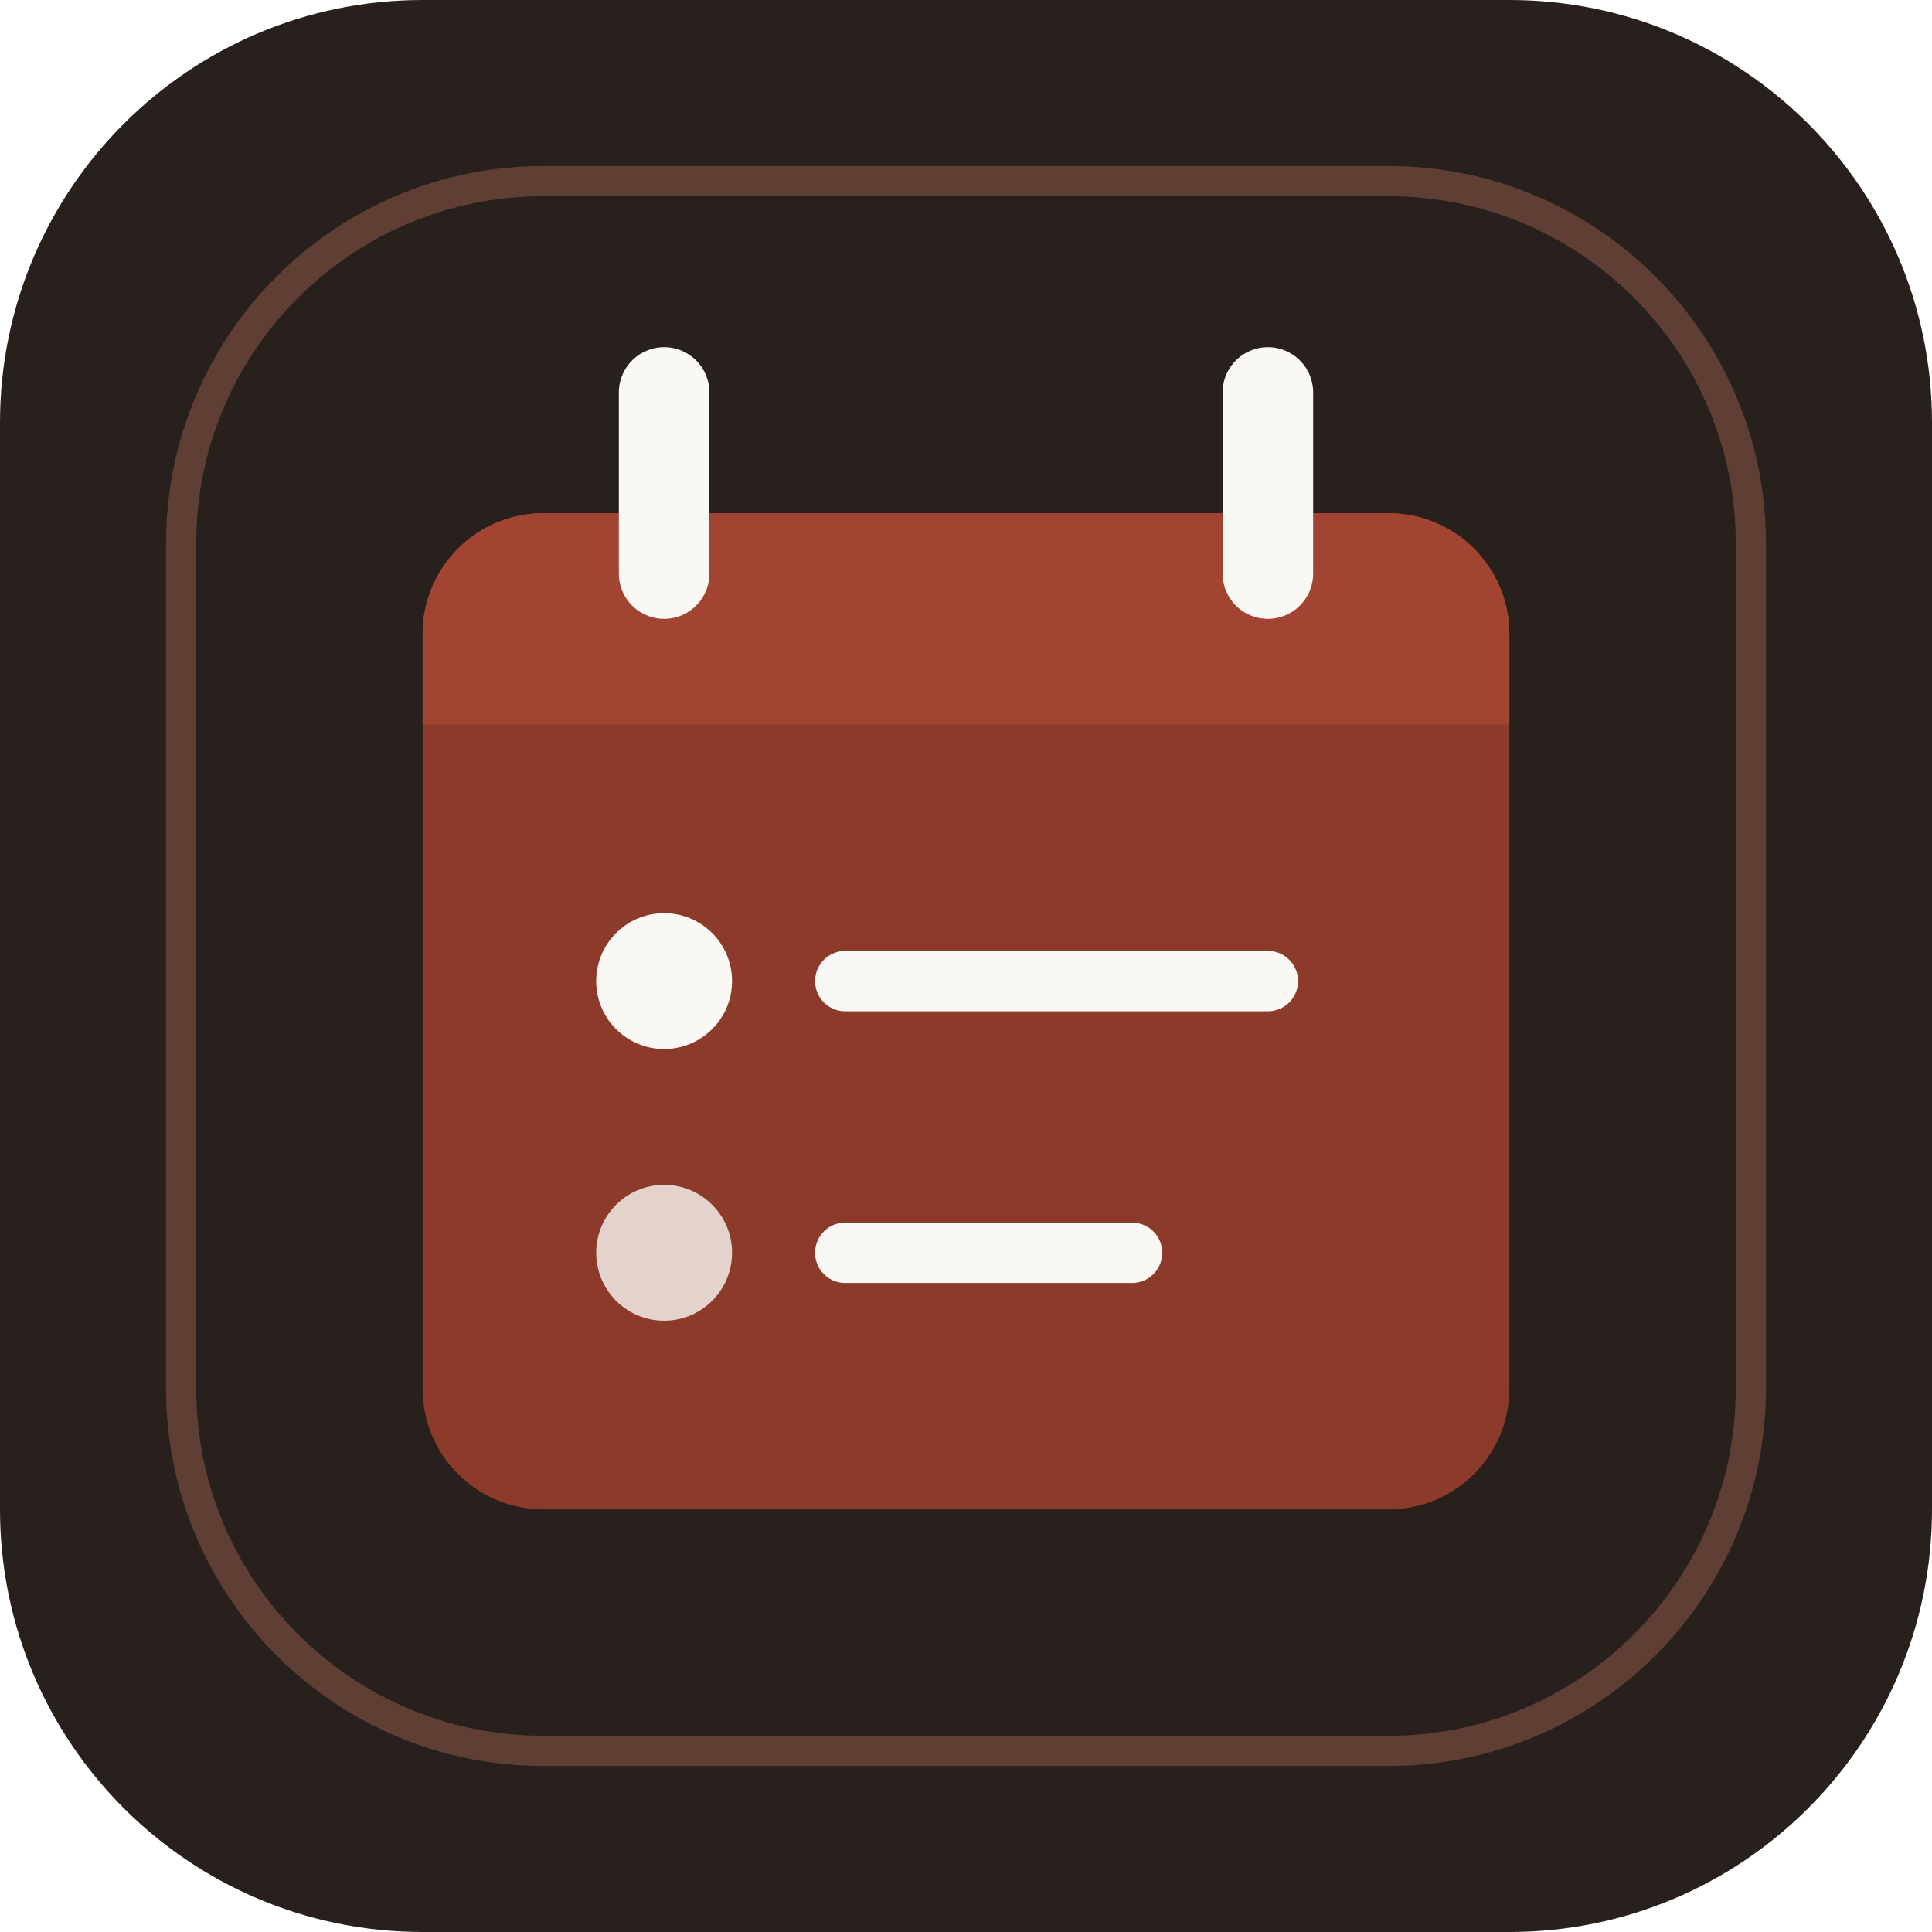
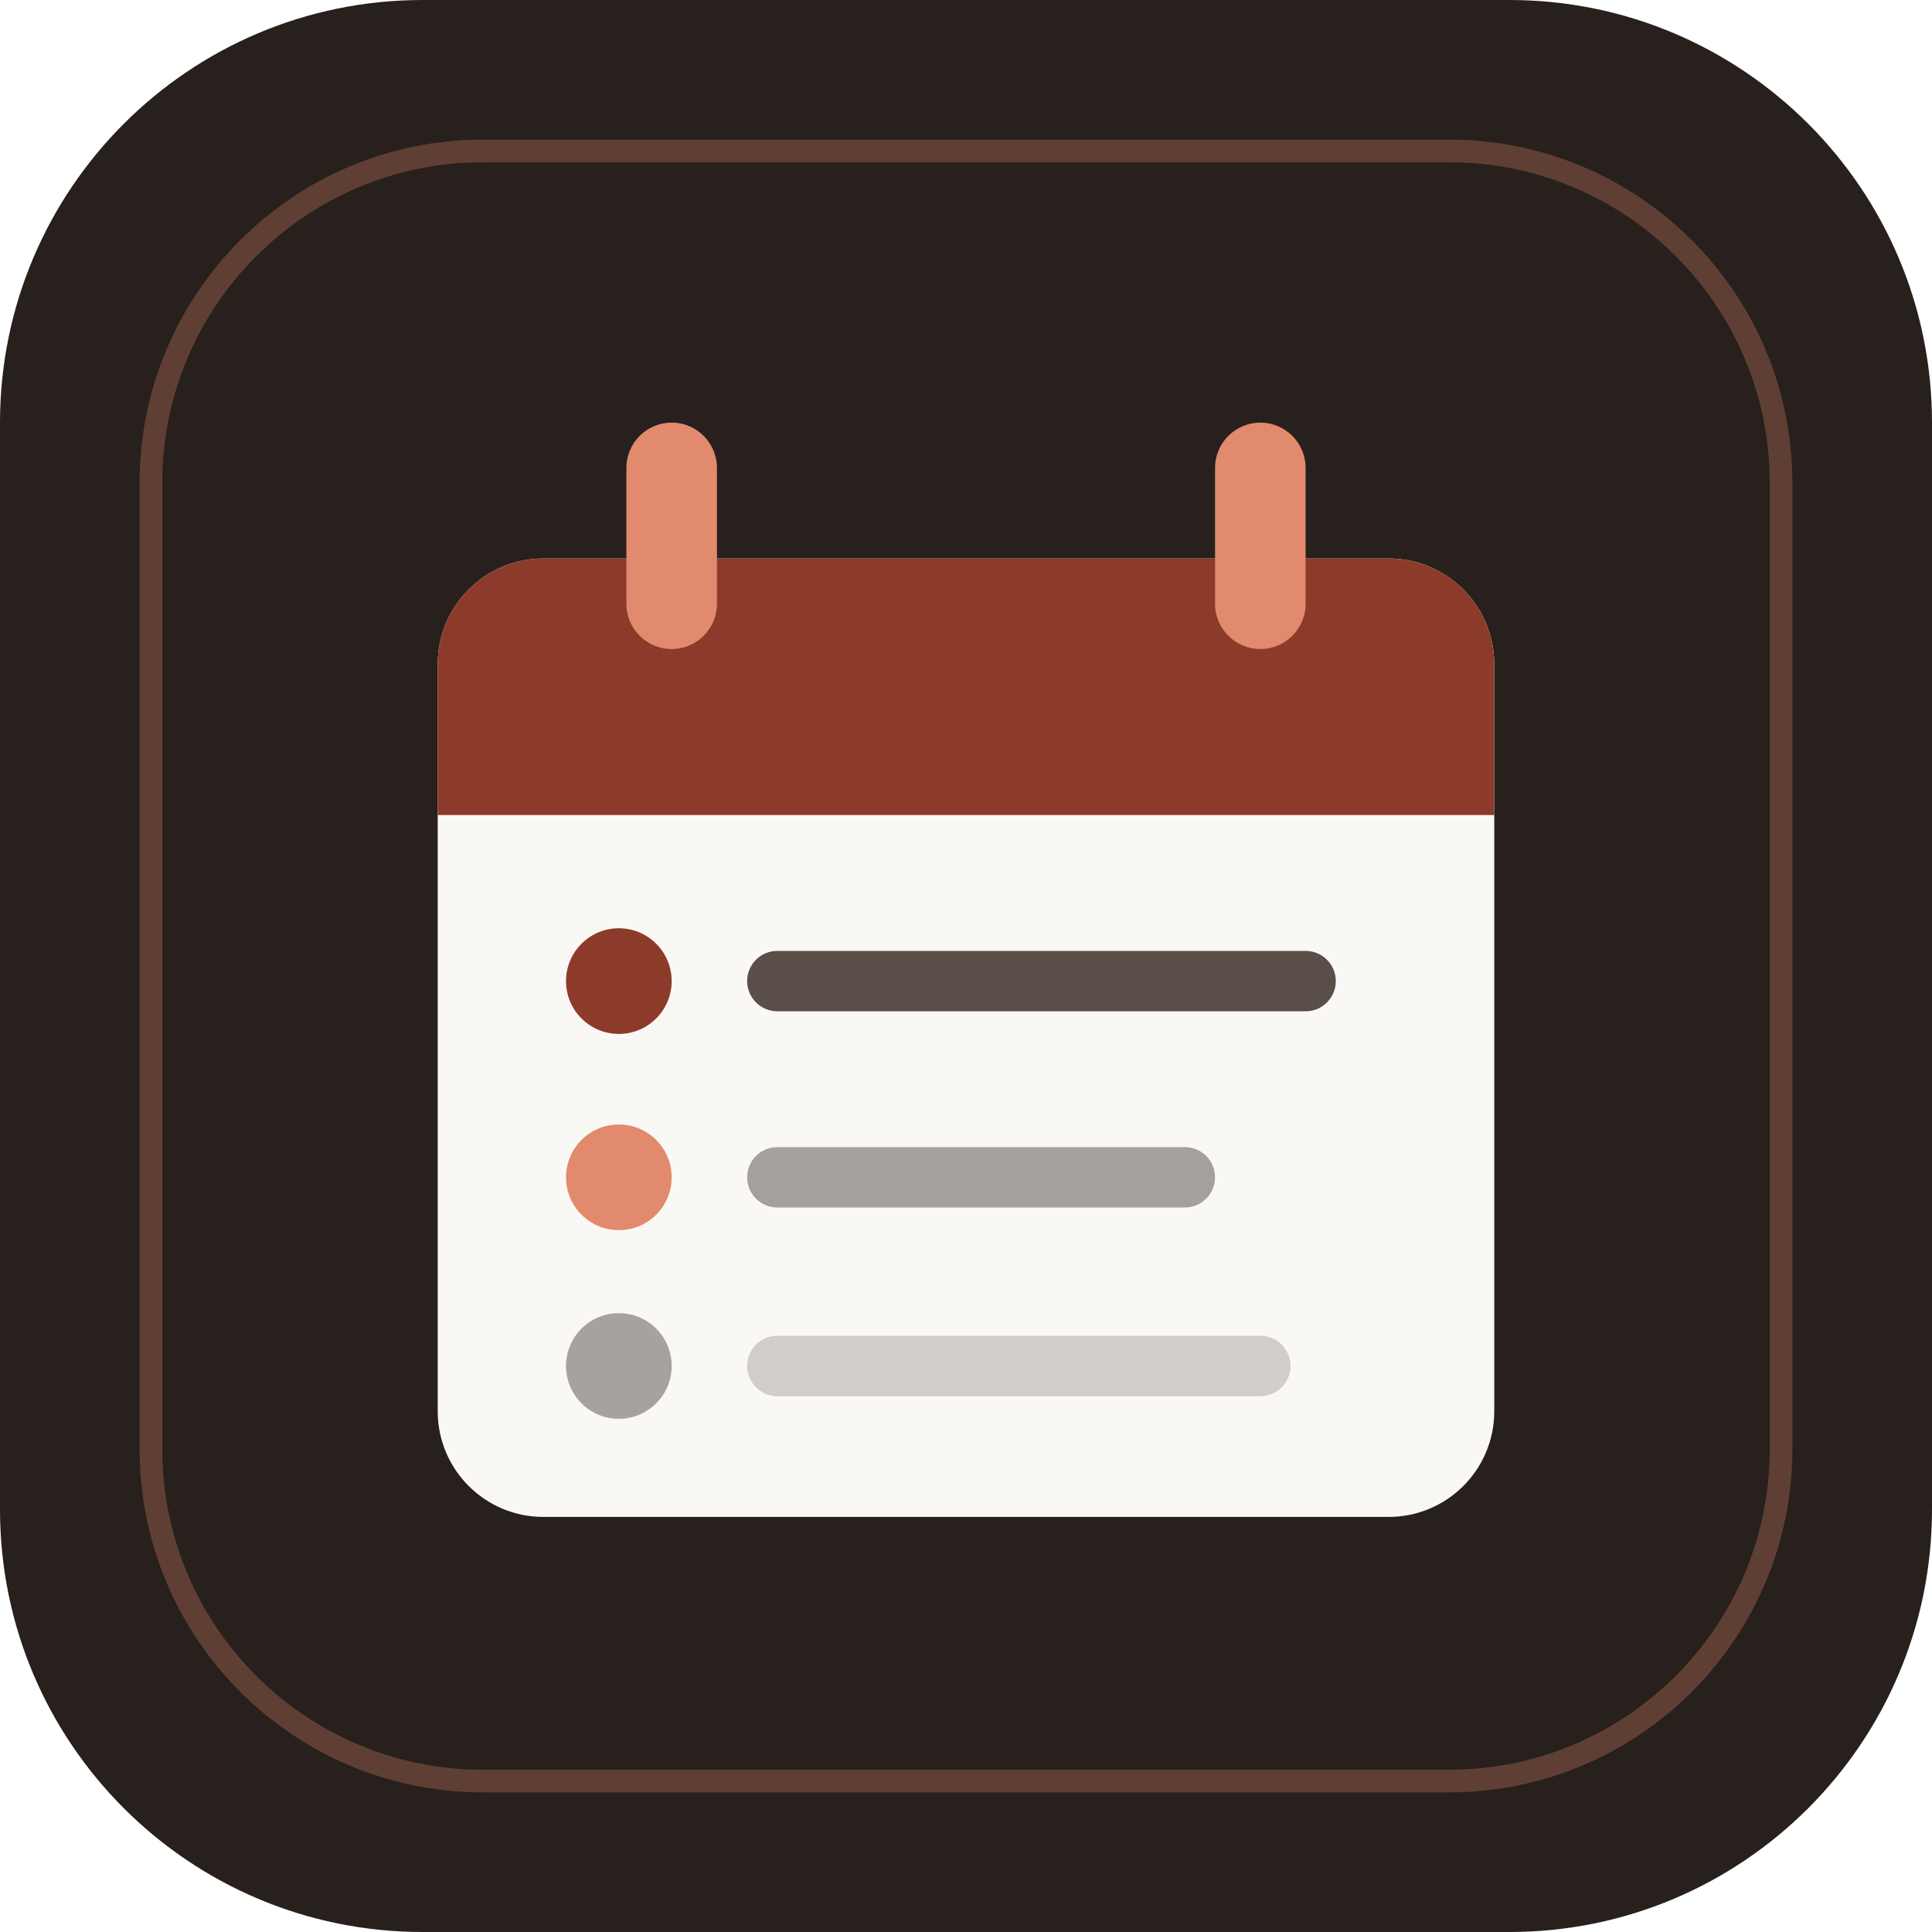
- <svg xmlns="http://www.w3.org/2000/svg" viewBox="0 0 512 512">
+ <svg xmlns="http://www.w3.org/2000/svg" viewBox="0 0 512 512" width="512" height="512">
  <rect width="512" height="512" rx="112" fill="#27201D" />
-   <rect x="48" y="48" width="416" height="416" rx="96" fill="none" stroke="#E28A6D" stroke-opacity="0.3" stroke-width="8" />
-   <rect x="112" y="136" width="288" height="264" rx="32" fill="#8C3B2B" />
-   <path d="M112 192h288v-24a32 32 0 0 0-32-32H144a32 32 0 0 0-32 32v24z" fill="#A14532" />
-   <path d="M176 104v48M336 104v48" stroke="#FAF8F4" stroke-width="24" stroke-linecap="round" />
-   <circle cx="176" cy="260" r="18" fill="#FAF8F4" />
-   <line x1="224" y1="260" x2="336" y2="260" stroke="#FAF8F4" stroke-width="16" stroke-linecap="round" />
-   <circle cx="176" cy="332" r="18" fill="#FAF8F4" fill-opacity="0.8" />
-   <line x1="224" y1="332" x2="300" y2="332" stroke="#FAF8F4" stroke-width="16" stroke-linecap="round" fill-opacity="0.8" />
+   <rect x="40" y="40" width="432" height="432" rx="88" fill="none" stroke="#E28A6D" stroke-width="6" stroke-opacity="0.3" />
+   <rect x="116" y="148" width="280" height="254" rx="28" fill="#FAF8F4" />
+   <path d="M116 176c0-15.464 12.536-28 28-28h224c15.464 0 28 12.536 28 28v40H116v-40z" fill="#8C3B2B" />
+   <rect x="166" y="112" width="24" height="60" rx="12" fill="#E28A6D" />
+   <rect x="322" y="112" width="24" height="60" rx="12" fill="#E28A6D" />
+   <circle cx="164" cy="260" r="14" fill="#8C3B2B" />
+   <rect x="198" y="252" width="156" height="16" rx="8" fill="#3D312B" fill-opacity="0.85" />
+   <circle cx="164" cy="312" r="14" fill="#E28A6D" />
+   <rect x="198" y="304" width="124" height="16" rx="8" fill="#78716C" fill-opacity="0.65" />
+   <circle cx="164" cy="362" r="14" fill="#A8A29E" />
+   <rect x="198" y="354" width="144" height="16" rx="8" fill="#A8A29E" fill-opacity="0.5" />
</svg>
